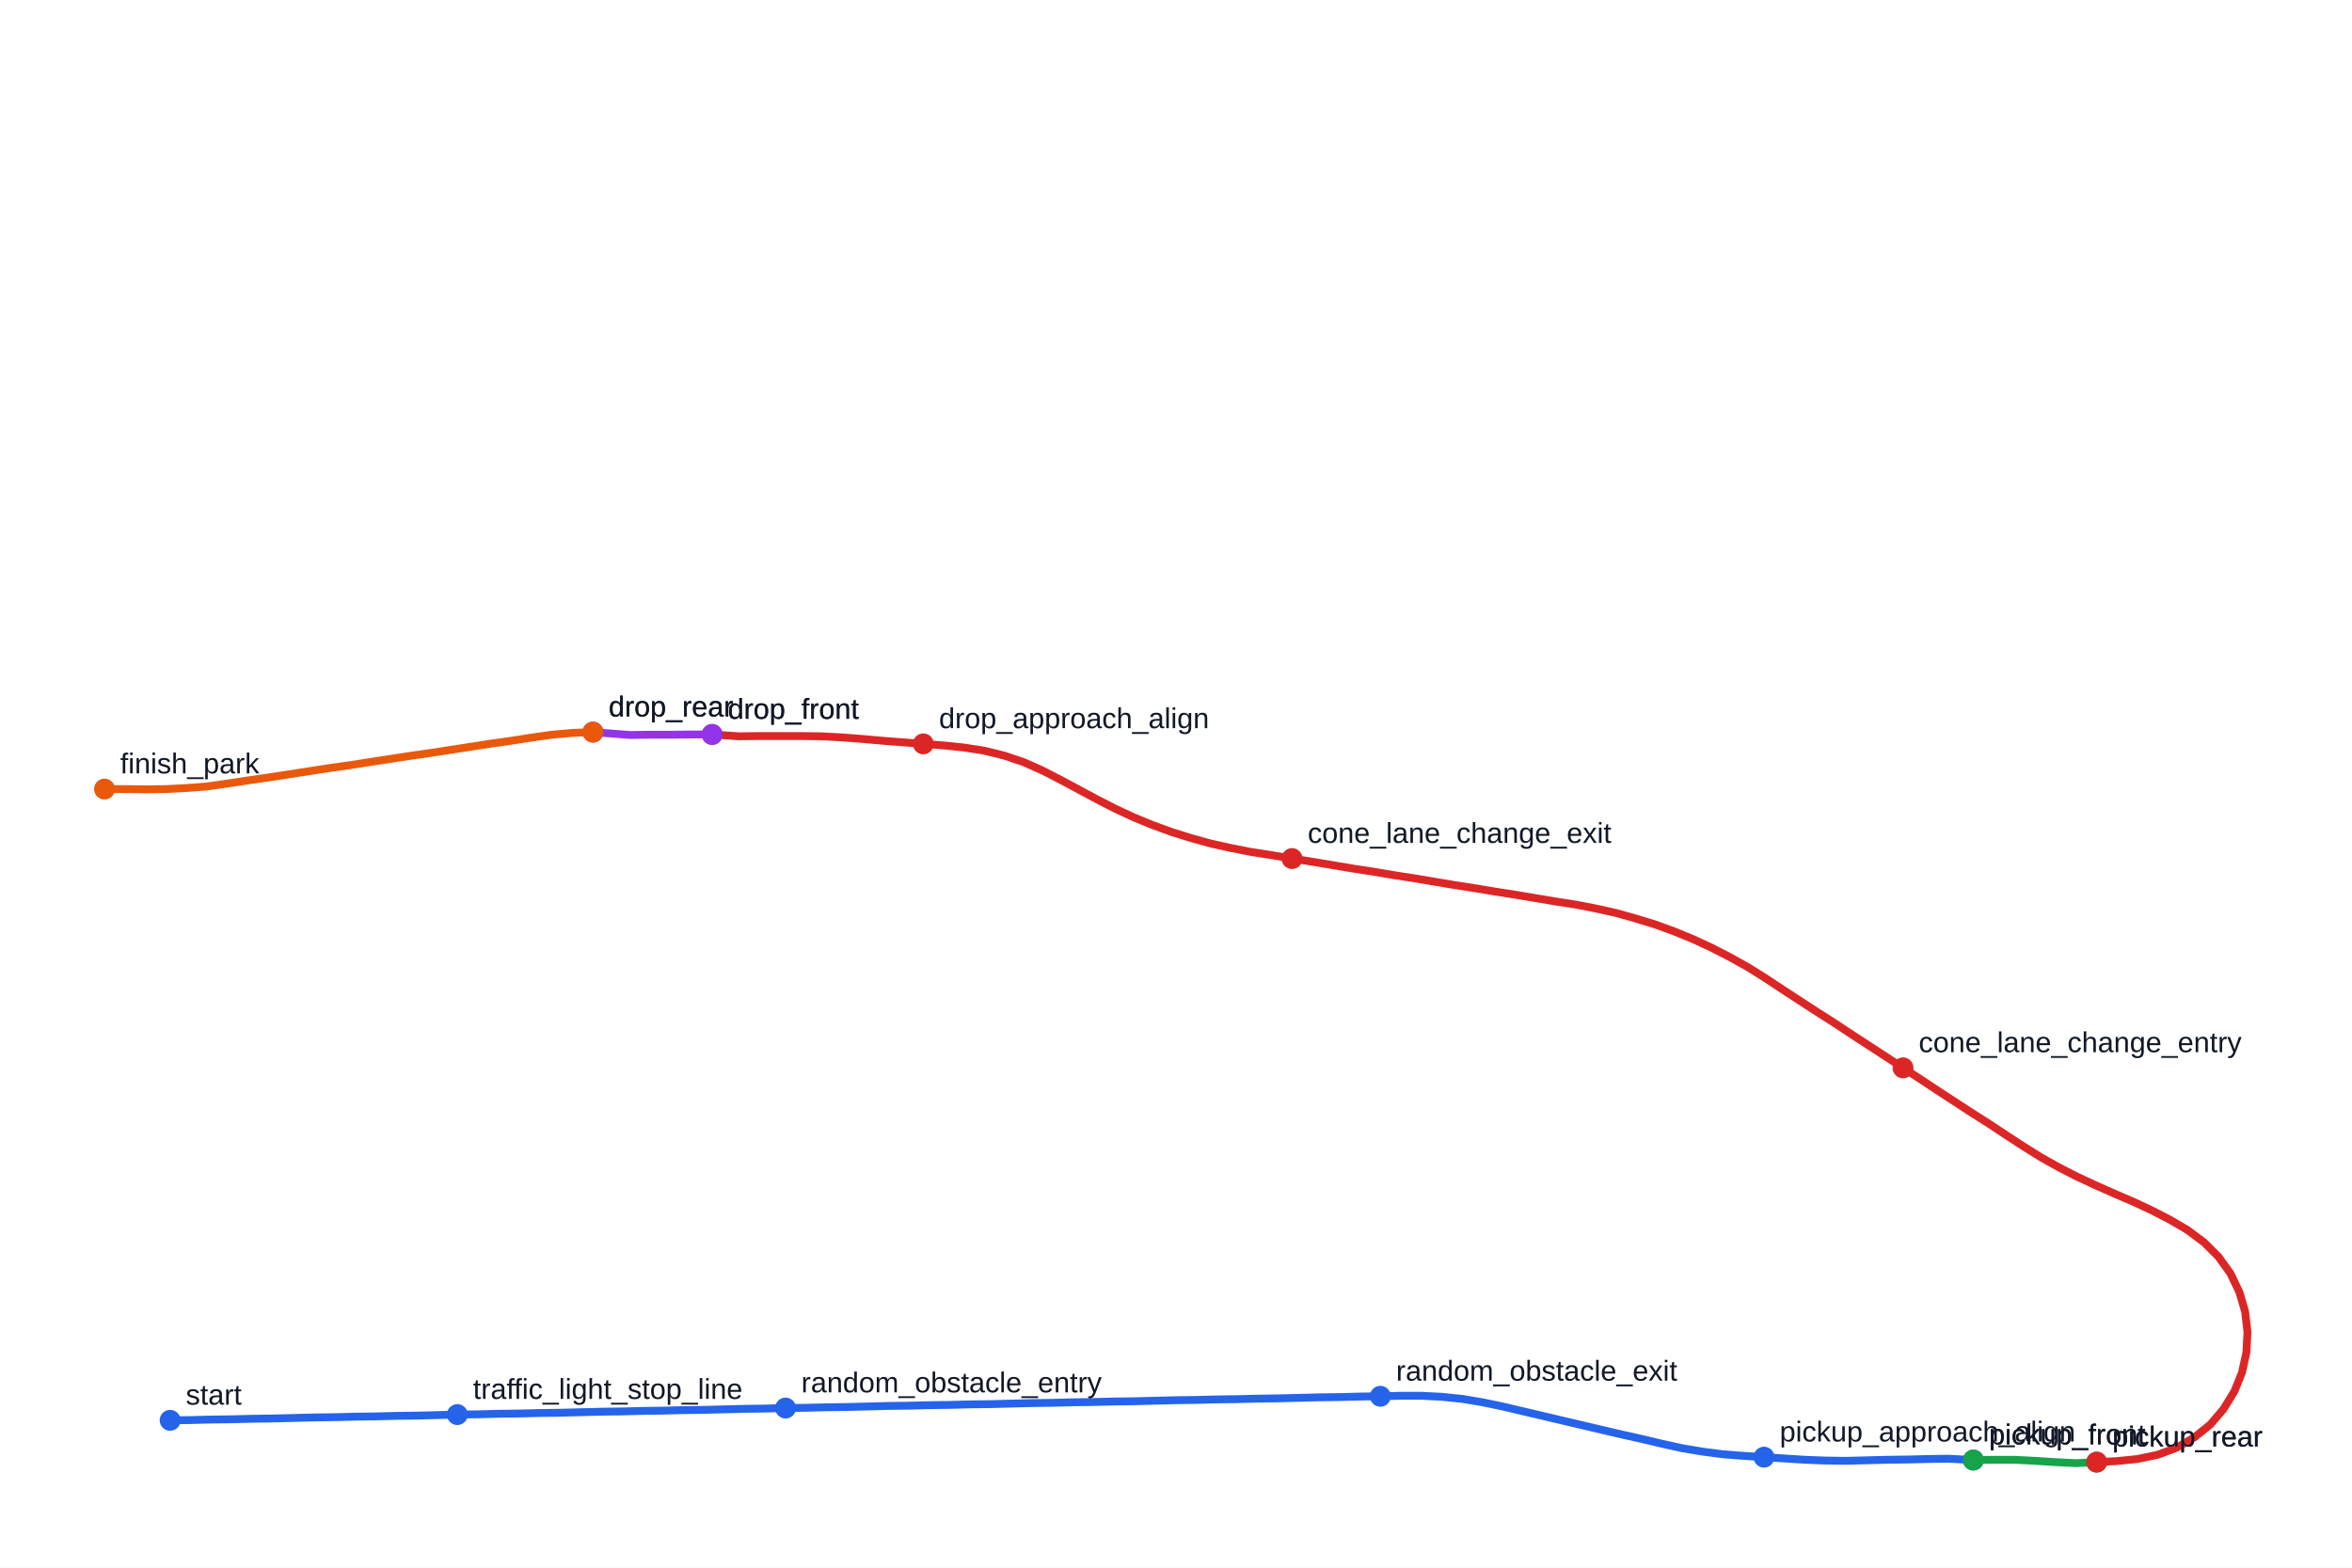
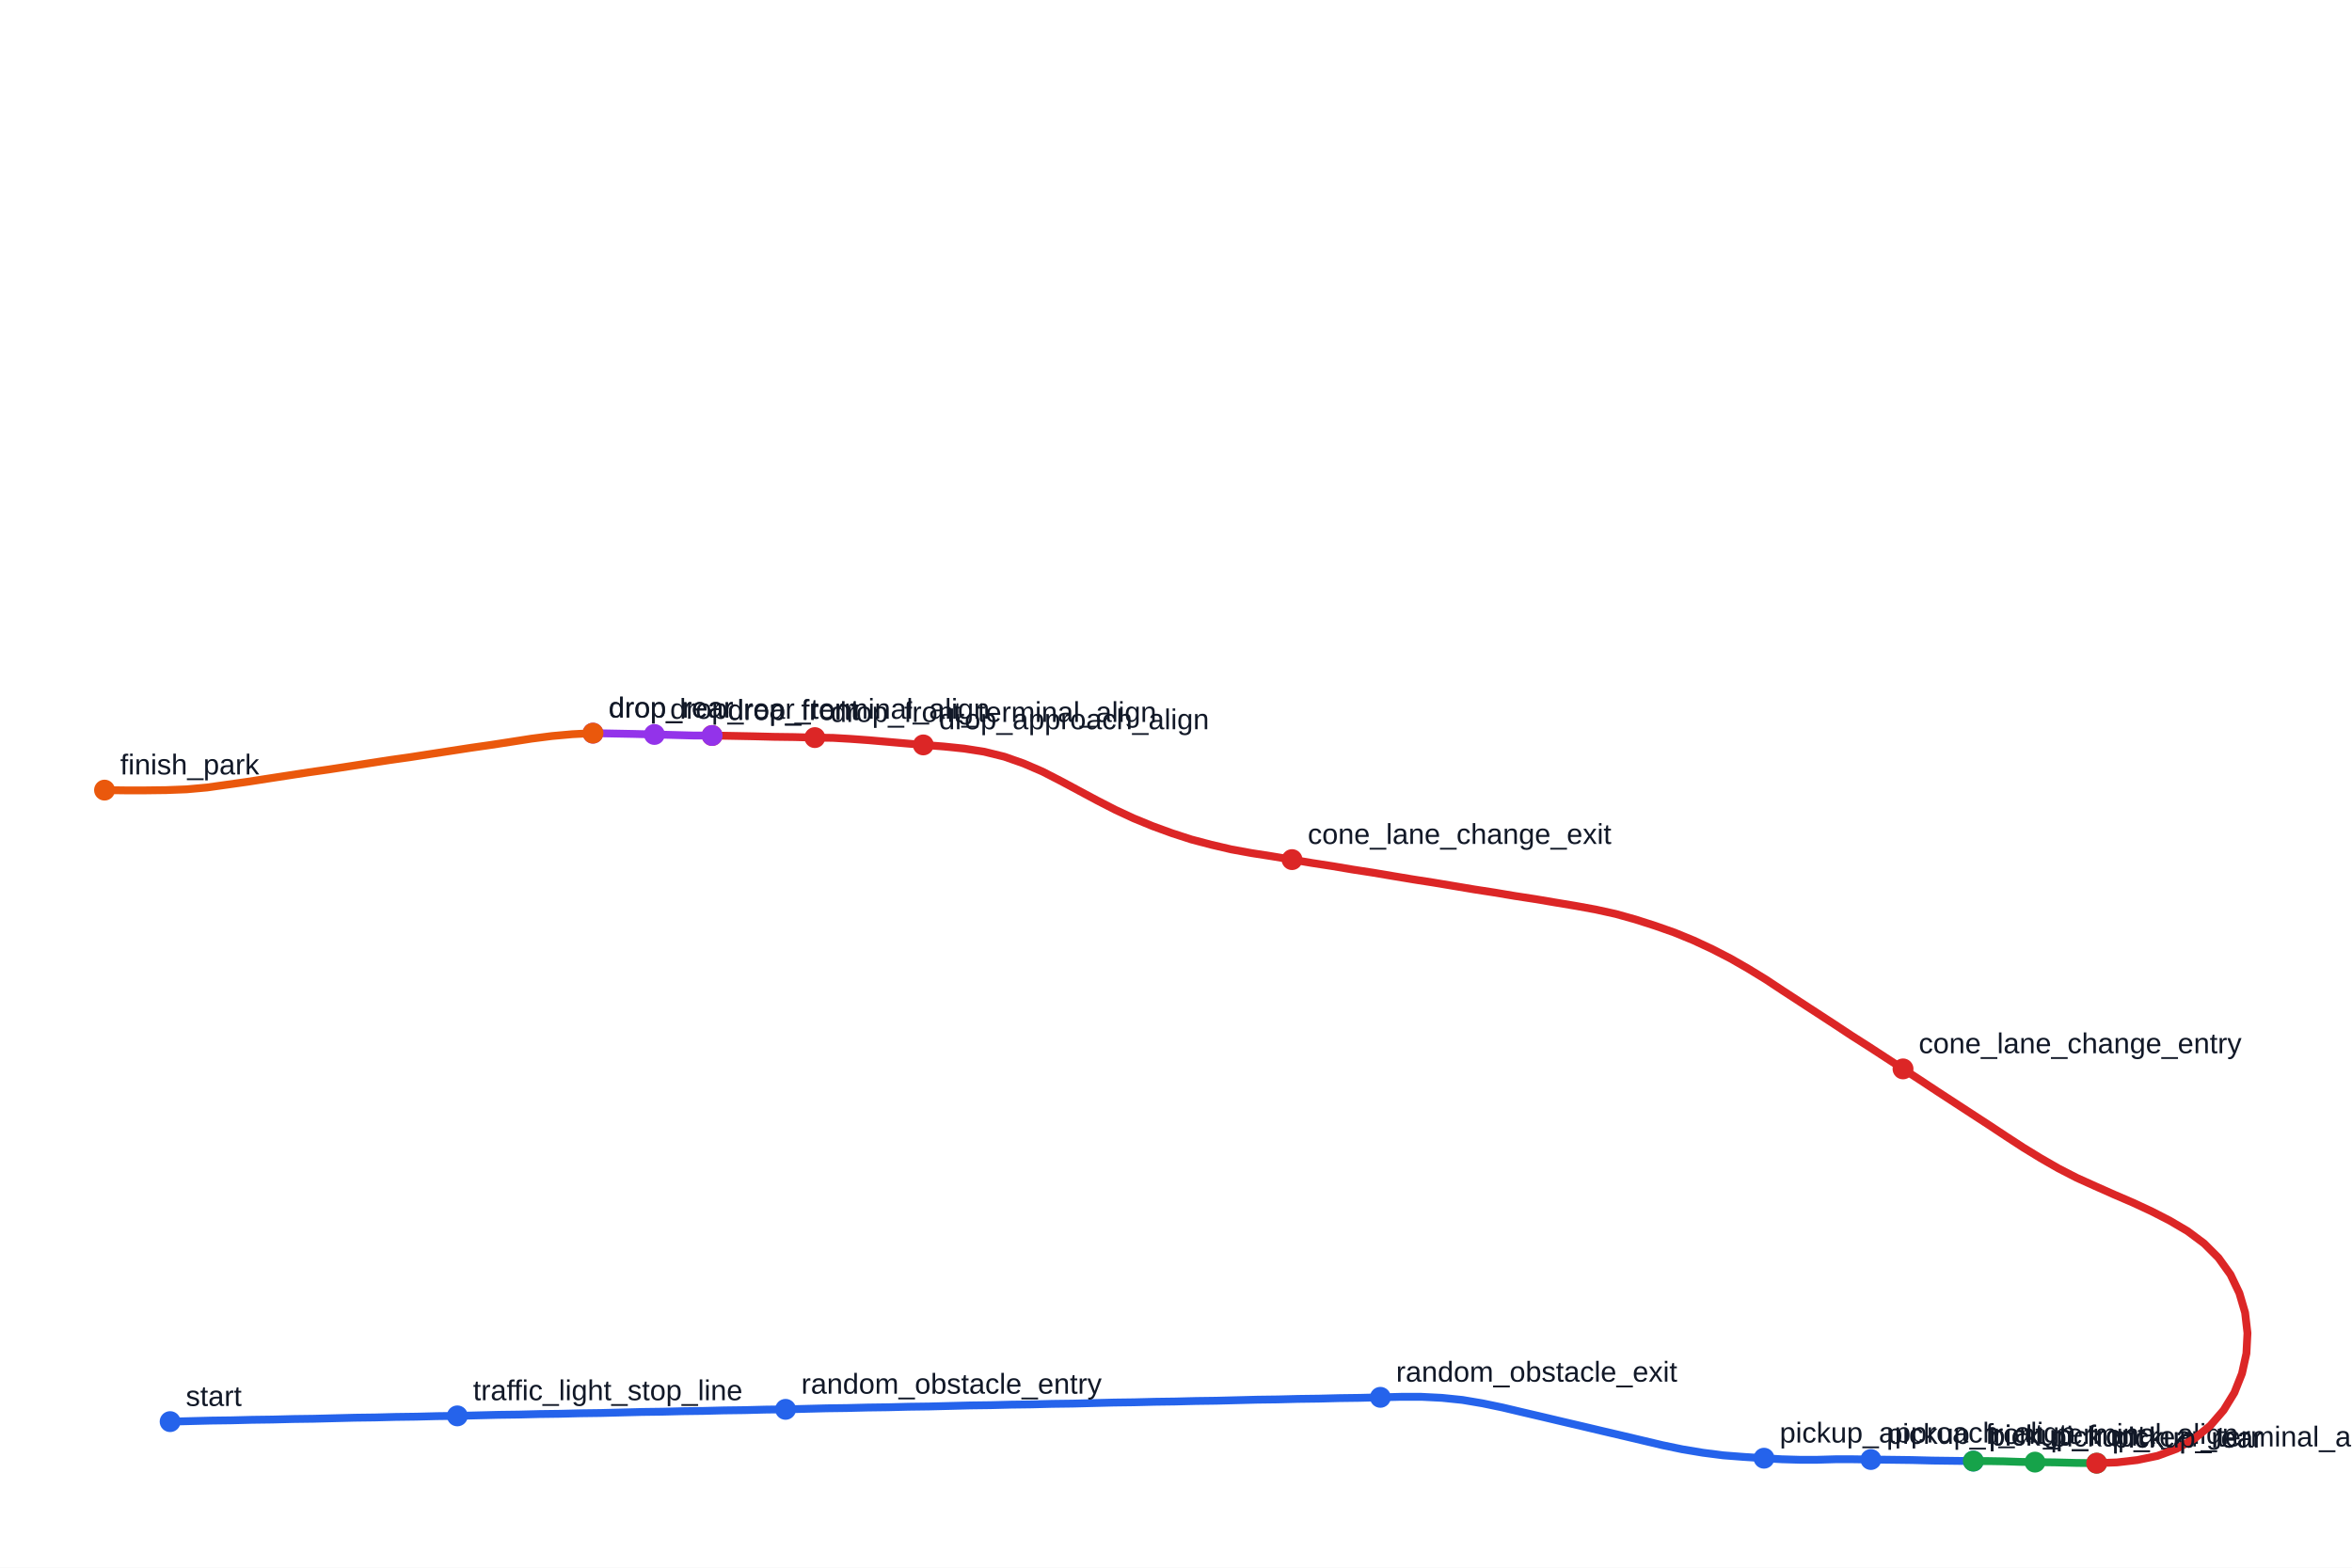
<svg xmlns="http://www.w3.org/2000/svg" width="900" height="600" viewBox="0 0 900 600">
  <rect width="100%" height="100%" fill="#ffffff" />
-   <polyline points="65.1,543.6 72.9,543.5 80.8,543.3 88.6,543.2 96.5,543.0 104.3,542.9 112.2,542.7 120.0,542.5 127.9,542.4 135.7,542.2 143.6,542.1 151.4,541.9 159.3,541.8 167.1,541.6 175.0,541.4 182.8,541.3 190.7,541.1 198.5,541.0 206.4,540.8 214.2,540.7 222.1,540.5 229.9,540.3 237.8,540.2 245.6,540.0 253.5,539.9 261.3,539.7 269.2,539.6 277.0,539.4 284.9,539.2 292.7,539.1 300.6,538.9 308.4,538.8 316.3,538.6 324.1,538.5 332.0,538.3 339.8,538.1 347.7,538.0 355.5,537.8 363.4,537.7 371.2,537.5 379.1,537.4 386.9,537.2 394.8,537.0 402.6,536.9 410.5,536.7 418.3,536.6 426.2,536.4 434.0,536.3 441.9,536.1 449.7,535.9 457.6,535.8 465.4,535.6 473.3,535.5 481.1,535.3 489.0,535.2 496.8,535.0 504.7,534.8 512.5,534.7 520.4,534.5 528.2,534.4 536.1,534.2 543.9,534.2 551.8,534.6 559.6,535.4 567.3,536.7 575.0,538.3 582.6,540.1 590.3,541.9 597.9,543.7 605.6,545.5 613.2,547.3 620.9,549.1 628.5,550.8 636.1,552.6 643.8,554.3 651.6,555.6 659.4,556.6 667.2,557.2 675.0,557.7 682.9,558.2 690.7,558.7 698.5,559.0 706.4,559.1 714.2,558.9 722.1,558.7 729.9,558.6 737.8,558.4 745.6,558.3 755.1,558.8" fill="none" stroke="#2563eb" stroke-width="3" stroke-linecap="round" stroke-linejoin="round" />
-   <circle cx="65.1" cy="543.6" r="4" fill="#2563eb" />
-   <text x="71.1" y="537.6" font-family="Arial, sans-serif" font-size="11" fill="#111827">start</text>
-   <circle cx="175.0" cy="541.4" r="4" fill="#2563eb" />
-   <text x="181.0" y="535.4" font-family="Arial, sans-serif" font-size="11" fill="#111827">traffic_light_stop_line</text>
-   <circle cx="300.6" cy="538.9" r="4" fill="#2563eb" />
-   <text x="306.6" y="532.9" font-family="Arial, sans-serif" font-size="11" fill="#111827">random_obstacle_entry</text>
-   <circle cx="528.2" cy="534.4" r="4" fill="#2563eb" />
-   <text x="534.2" y="528.4" font-family="Arial, sans-serif" font-size="11" fill="#111827">random_obstacle_exit</text>
-   <circle cx="675.0" cy="557.7" r="4" fill="#2563eb" />
-   <text x="681.0" y="551.7" font-family="Arial, sans-serif" font-size="11" fill="#111827">pickup_approach_align</text>
-   <circle cx="755.1" cy="558.8" r="4" fill="#2563eb" />
-   <text x="761.1" y="552.8" font-family="Arial, sans-serif" font-size="11" fill="#111827">pickup_front</text>
-   <polyline points="755.1,558.8 763.0,558.7 770.8,558.7 778.7,559.1 786.5,559.6 794.4,560.0 802.3,559.6" fill="none" stroke="#16a34a" stroke-width="3" stroke-linecap="round" stroke-linejoin="round" />
-   <circle cx="755.1" cy="558.8" r="4" fill="#16a34a" />
-   <text x="761.1" y="552.8" font-family="Arial, sans-serif" font-size="11" fill="#111827">pickup_front</text>
-   <circle cx="802.3" cy="559.6" r="4" fill="#16a34a" />
-   <text x="808.3" y="553.6" font-family="Arial, sans-serif" font-size="11" fill="#111827">pickup_rear</text>
-   <polyline points="802.3,559.6 810.1,559.2 817.9,558.4 825.6,556.8 832.9,554.1 839.7,550.1 845.8,545.2 850.9,539.2 855.0,532.5 857.9,525.3 859.6,517.6 860.0,509.8 859.1,502.0 856.9,494.5 853.5,487.4 848.9,481.0 843.4,475.5 837.1,470.8 830.3,466.8 823.3,463.2 816.2,459.9 809.0,456.8 801.8,453.6 794.7,450.3 787.7,446.7 780.9,442.9 774.2,438.7 767.6,434.4 761.1,430.1 754.5,425.9 747.9,421.6 741.3,417.3 734.8,413.0 728.2,408.7 721.6,404.4 715.0,400.1 708.4,395.8 701.9,391.5 695.3,387.3 688.7,383.0 682.1,378.7 675.6,374.4 668.9,370.2 662.1,366.4 655.1,362.8 648.0,359.5 640.7,356.5 633.3,353.8 625.8,351.5 618.3,349.4 610.6,347.7 602.9,346.2 595.1,345.0 587.4,343.7 579.6,342.4 571.9,341.2 564.1,339.9 556.4,338.7 548.6,337.4 540.9,336.1 533.1,334.9 525.4,333.6 517.6,332.4 509.9,331.1 502.1,329.8 494.4,328.6 486.6,327.3 478.9,326.1 471.2,324.6 463.5,322.9 455.9,320.8 448.5,318.5 441.1,315.8 433.8,312.8 426.7,309.5 419.7,305.9 412.8,302.2 405.9,298.5 398.9,294.9 391.7,291.7 384.3,289.2 376.6,287.3 368.9,286.1 361.1,285.3 353.3,284.7 345.4,284.1 337.6,283.5 329.8,282.8 322.0,282.2 314.1,281.8 306.3,281.7 298.4,281.7 290.6,281.7 282.7,281.8 272.5,281.1" fill="none" stroke="#dc2626" stroke-width="3" stroke-linecap="round" stroke-linejoin="round" />
-   <circle cx="802.3" cy="559.6" r="4" fill="#dc2626" />
-   <text x="808.3" y="553.6" font-family="Arial, sans-serif" font-size="11" fill="#111827">pickup_rear</text>
-   <circle cx="728.2" cy="408.7" r="4" fill="#dc2626" />
-   <text x="734.2" y="402.7" font-family="Arial, sans-serif" font-size="11" fill="#111827">cone_lane_change_entry</text>
-   <circle cx="494.4" cy="328.6" r="4" fill="#dc2626" />
-   <text x="500.4" y="322.6" font-family="Arial, sans-serif" font-size="11" fill="#111827">cone_lane_change_exit</text>
-   <circle cx="353.3" cy="284.7" r="4" fill="#dc2626" />
-   <text x="359.3" y="278.7" font-family="Arial, sans-serif" font-size="11" fill="#111827">drop_approach_align</text>
-   <circle cx="272.5" cy="281.1" r="4" fill="#dc2626" />
-   <text x="278.5" y="275.1" font-family="Arial, sans-serif" font-size="11" fill="#111827">drop_front</text>
-   <polyline points="272.5,281.1 264.7,281.1 256.8,281.2 249.0,281.2 241.1,281.3 226.9,280.2" fill="none" stroke="#9333ea" stroke-width="3" stroke-linecap="round" stroke-linejoin="round" />
-   <circle cx="272.5" cy="281.1" r="4" fill="#9333ea" />
-   <text x="278.5" y="275.1" font-family="Arial, sans-serif" font-size="11" fill="#111827">drop_front</text>
-   <circle cx="226.9" cy="280.2" r="4" fill="#9333ea" />
-   <text x="232.9" y="274.2" font-family="Arial, sans-serif" font-size="11" fill="#111827">drop_rear</text>
-   <polyline points="226.9,280.2 219.0,280.5 211.2,281.2 203.4,282.3 195.7,283.5 187.9,284.6 180.2,285.8 172.4,287.0 164.6,288.2 156.9,289.3 149.1,290.5 141.3,291.7 133.6,292.9 125.8,294.0 118.1,295.2 110.3,296.4 102.5,297.6 94.8,298.7 87.0,299.9 79.2,301.0 71.4,301.6 63.6,302.0 55.7,302.1 47.9,302.0 40.0,302.0" fill="none" stroke="#ea580c" stroke-width="3" stroke-linecap="round" stroke-linejoin="round" />
-   <circle cx="226.9" cy="280.2" r="4" fill="#ea580c" />
-   <text x="232.9" y="274.2" font-family="Arial, sans-serif" font-size="11" fill="#111827">drop_rear</text>
-   <circle cx="40.0" cy="302.0" r="4" fill="#ea580c" />
-   <text x="46.0" y="296.0" font-family="Arial, sans-serif" font-size="11" fill="#111827">finish_park</text>
+   <polyline points="65.1,544.1 72.9,543.9 80.8,543.7 88.6,543.6 96.5,543.4 104.3,543.3 112.2,543.1 120.0,543.0 127.9,542.8 135.7,542.6 143.6,542.5 151.4,542.3 159.3,542.2 167.1,542.0 175.0,541.9 182.8,541.7 190.7,541.5 198.5,541.4 206.4,541.2 214.2,541.1 222.1,540.9 229.9,540.8 237.8,540.6 245.6,540.4 253.5,540.3 261.3,540.1 269.2,540.0 277.0,539.8 284.9,539.7 292.7,539.5 300.6,539.4 308.4,539.2 316.3,539.0 324.1,538.9 332.0,538.7 339.8,538.6 347.7,538.4 355.5,538.3 363.4,538.1 371.2,537.9 379.1,537.8 386.9,537.6 394.8,537.5 402.6,537.3 410.5,537.2 418.3,537.0 426.2,536.8 434.0,536.7 441.9,536.5 449.7,536.4 457.6,536.2 465.4,536.1 473.3,535.9 481.1,535.7 489.0,535.6 496.8,535.4 504.7,535.3 512.5,535.1 520.4,535.0 528.2,534.8 536.1,534.6 543.9,534.6 551.8,535.0 559.6,535.8 567.3,537.1 575.0,538.7 582.6,540.5 590.3,542.3 597.9,544.1 605.6,545.9 613.2,547.7 620.9,549.5 628.5,551.3 636.1,553.1 643.8,554.7 651.6,556.0 659.4,557.0 667.2,557.6 675.0,558.1 681.8,558.5 688.6,558.7 695.4,558.7 702.3,558.5 709.1,558.5 715.9,558.6 723.7,558.7 731.6,558.8 739.4,559.0 755.1,559.2" fill="none" stroke="#2563eb" stroke-width="3" stroke-linecap="round" stroke-linejoin="round" />
+   <circle cx="65.1" cy="544.1" r="4" fill="#2563eb" />
+   <text x="71.1" y="538.1" font-family="Arial, sans-serif" font-size="11" fill="#111827">start</text>
+   <circle cx="175.0" cy="541.9" r="4" fill="#2563eb" />
+   <text x="181.0" y="535.9" font-family="Arial, sans-serif" font-size="11" fill="#111827">traffic_light_stop_line</text>
+   <circle cx="300.6" cy="539.4" r="4" fill="#2563eb" />
+   <text x="306.6" y="533.4" font-family="Arial, sans-serif" font-size="11" fill="#111827">random_obstacle_entry</text>
+   <circle cx="528.2" cy="534.8" r="4" fill="#2563eb" />
+   <text x="534.2" y="528.8" font-family="Arial, sans-serif" font-size="11" fill="#111827">random_obstacle_exit</text>
+   <circle cx="675.0" cy="558.1" r="4" fill="#2563eb" />
+   <text x="681.0" y="552.1" font-family="Arial, sans-serif" font-size="11" fill="#111827">pickup_approach_align</text>
+   <circle cx="715.9" cy="558.6" r="4" fill="#2563eb" />
+   <text x="721.9" y="552.6" font-family="Arial, sans-serif" font-size="11" fill="#111827">pickup_front_terminal_align</text>
+   <circle cx="755.1" cy="559.2" r="4" fill="#2563eb" />
+   <text x="761.1" y="553.2" font-family="Arial, sans-serif" font-size="11" fill="#111827">pickup_front</text>
+   <polyline points="755.1,559.2 761.0,559.2 766.9,559.3 772.8,559.5 778.7,559.6 786.5,559.7 794.4,559.9 802.3,560.0" fill="none" stroke="#16a34a" stroke-width="3" stroke-linecap="round" stroke-linejoin="round" />
+   <circle cx="755.1" cy="559.2" r="4" fill="#16a34a" />
+   <text x="761.1" y="553.2" font-family="Arial, sans-serif" font-size="11" fill="#111827">pickup_front</text>
+   <circle cx="778.7" cy="559.6" r="4" fill="#16a34a" />
+   <text x="784.7" y="553.6" font-family="Arial, sans-serif" font-size="11" fill="#111827">pickup_rear_terminal_align</text>
+   <circle cx="802.3" cy="560.0" r="4" fill="#16a34a" />
+   <text x="808.3" y="554.0" font-family="Arial, sans-serif" font-size="11" fill="#111827">pickup_rear</text>
+   <polyline points="802.3,560.0 810.1,559.7 817.9,558.8 825.6,557.2 832.9,554.5 839.7,550.6 845.8,545.6 850.9,539.7 855.0,533.0 857.9,525.7 859.6,518.0 860.0,510.2 859.1,502.4 856.9,494.9 853.5,487.8 848.9,481.4 843.4,475.9 837.1,471.2 830.3,467.2 823.3,463.6 816.2,460.3 809.0,457.2 801.8,454.0 794.7,450.8 787.7,447.2 780.9,443.3 774.2,439.2 767.6,434.9 761.1,430.6 754.5,426.3 747.9,422.0 741.3,417.7 734.8,413.4 728.2,409.1 721.6,404.8 715.0,400.5 708.4,396.3 701.9,392.0 695.3,387.7 688.7,383.4 682.1,379.1 675.6,374.8 668.9,370.7 662.1,366.8 655.1,363.2 648.0,359.9 640.7,356.9 633.3,354.3 625.8,351.9 618.3,349.8 610.6,348.1 602.9,346.7 595.1,345.4 587.4,344.1 579.6,342.9 571.9,341.6 564.1,340.4 556.4,339.1 548.6,337.8 540.9,336.6 533.1,335.3 525.4,334.0 517.6,332.8 509.9,331.5 502.1,330.3 494.4,329.0 486.6,327.7 478.9,326.5 471.2,325.1 463.5,323.3 455.9,321.3 448.5,318.9 441.1,316.2 433.8,313.2 426.7,309.9 419.7,306.3 412.8,302.6 405.9,298.9 398.9,295.3 391.7,292.2 384.3,289.6 376.6,287.7 368.9,286.5 361.1,285.7 353.3,285.1 346.3,284.5 339.4,283.9 332.5,283.3 325.6,282.8 318.7,282.4 311.8,282.3 303.9,282.1 296.1,282.0 288.2,281.8 272.5,281.5" fill="none" stroke="#dc2626" stroke-width="3" stroke-linecap="round" stroke-linejoin="round" />
+   <circle cx="802.3" cy="560.0" r="4" fill="#dc2626" />
+   <text x="808.3" y="554.0" font-family="Arial, sans-serif" font-size="11" fill="#111827">pickup_rear</text>
+   <circle cx="728.2" cy="409.1" r="4" fill="#dc2626" />
+   <text x="734.2" y="403.1" font-family="Arial, sans-serif" font-size="11" fill="#111827">cone_lane_change_entry</text>
+   <circle cx="494.4" cy="329.0" r="4" fill="#dc2626" />
+   <text x="500.4" y="323.0" font-family="Arial, sans-serif" font-size="11" fill="#111827">cone_lane_change_exit</text>
+   <circle cx="353.3" cy="285.1" r="4" fill="#dc2626" />
+   <text x="359.3" y="279.1" font-family="Arial, sans-serif" font-size="11" fill="#111827">drop_approach_align</text>
+   <circle cx="311.8" cy="282.3" r="4" fill="#dc2626" />
+   <text x="317.8" y="276.3" font-family="Arial, sans-serif" font-size="11" fill="#111827">drop_front_terminal_align</text>
+   <circle cx="272.5" cy="281.5" r="4" fill="#dc2626" />
+   <text x="278.5" y="275.5" font-family="Arial, sans-serif" font-size="11" fill="#111827">drop_front</text>
+   <polyline points="272.5,281.5 265.2,281.5 257.8,281.3 250.4,281.1 242.6,280.9 226.9,280.6" fill="none" stroke="#9333ea" stroke-width="3" stroke-linecap="round" stroke-linejoin="round" />
+   <circle cx="272.5" cy="281.5" r="4" fill="#9333ea" />
+   <text x="278.5" y="275.5" font-family="Arial, sans-serif" font-size="11" fill="#111827">drop_front</text>
+   <circle cx="250.4" cy="281.1" r="4" fill="#9333ea" />
+   <text x="256.4" y="275.1" font-family="Arial, sans-serif" font-size="11" fill="#111827">drop_rear_terminal_align</text>
+   <circle cx="226.9" cy="280.6" r="4" fill="#9333ea" />
+   <text x="232.9" y="274.6" font-family="Arial, sans-serif" font-size="11" fill="#111827">drop_rear</text>
+   <polyline points="226.9,280.6 219.0,281.0 211.2,281.7 203.4,282.7 195.7,283.9 187.9,285.1 180.2,286.2 172.4,287.4 164.6,288.6 156.9,289.8 149.1,290.9 141.3,292.1 133.6,293.3 125.8,294.5 118.1,295.6 110.3,296.8 102.5,298.0 94.8,299.2 87.0,300.3 79.2,301.4 71.4,302.1 63.6,302.4 55.7,302.5 47.9,302.5 40.0,302.4" fill="none" stroke="#ea580c" stroke-width="3" stroke-linecap="round" stroke-linejoin="round" />
+   <circle cx="226.9" cy="280.6" r="4" fill="#ea580c" />
+   <text x="232.9" y="274.6" font-family="Arial, sans-serif" font-size="11" fill="#111827">drop_rear</text>
+   <circle cx="40.0" cy="302.4" r="4" fill="#ea580c" />
+   <text x="46.0" y="296.4" font-family="Arial, sans-serif" font-size="11" fill="#111827">finish_park</text>
</svg>
